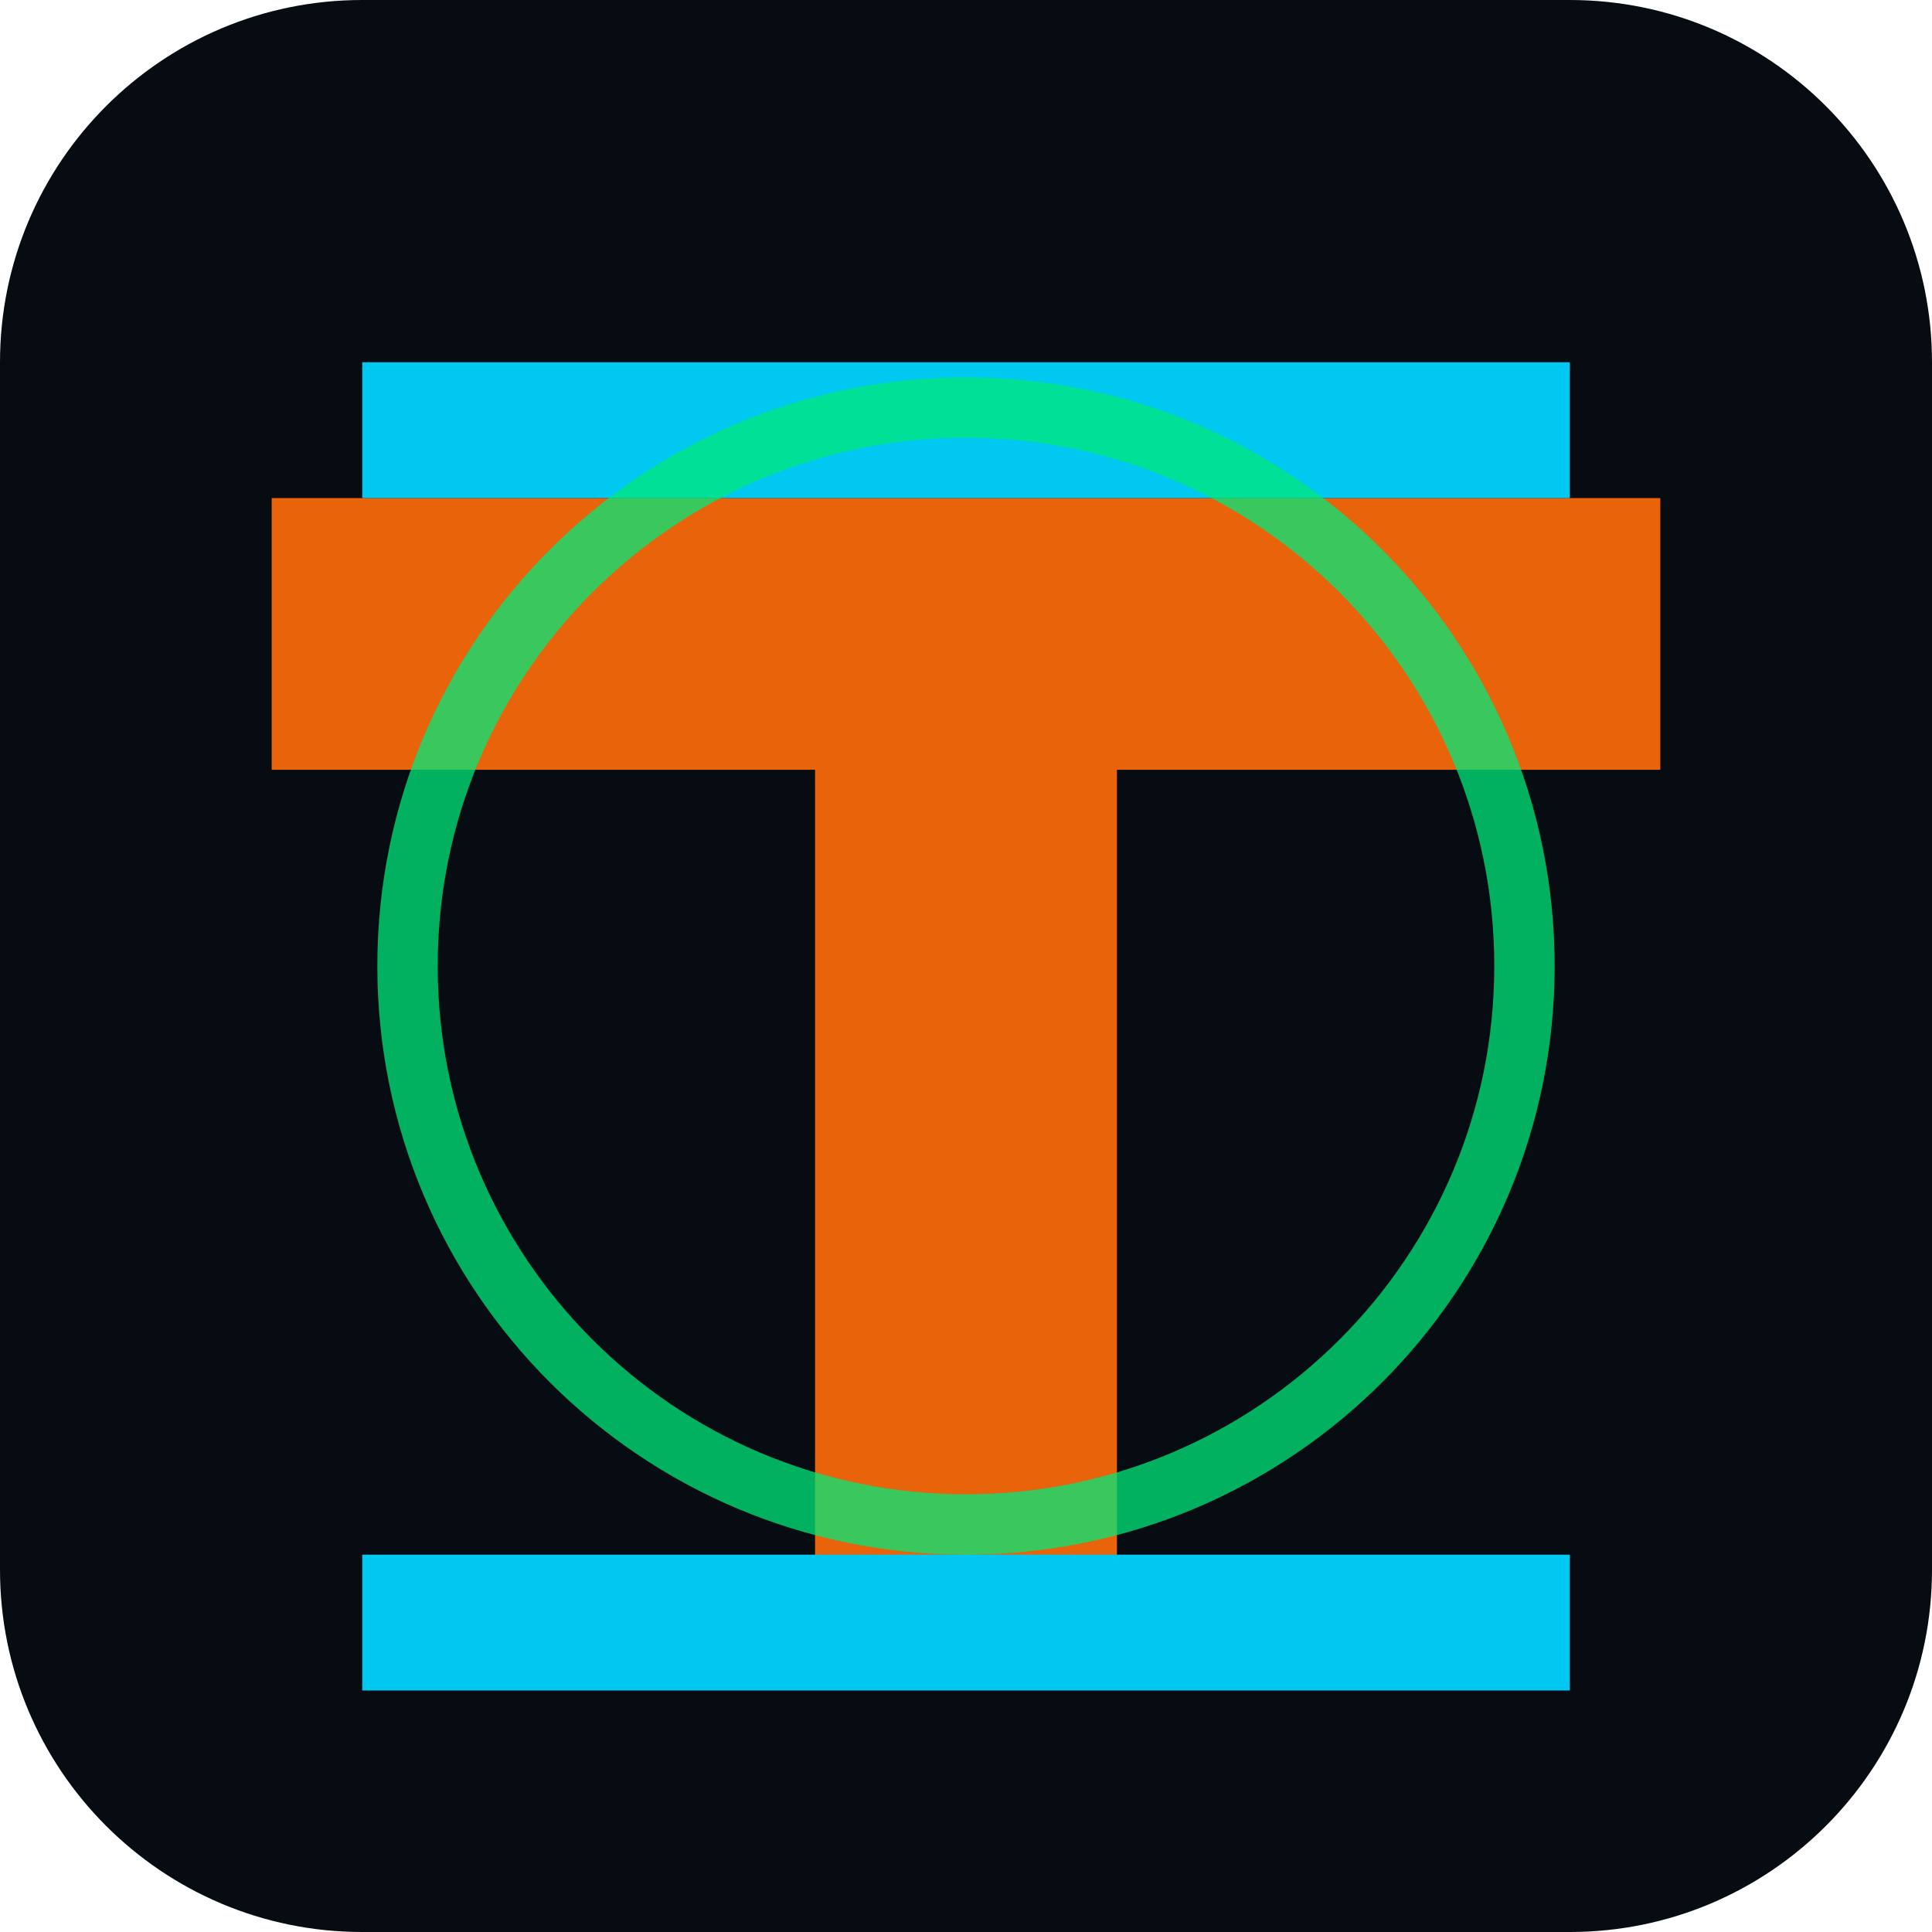
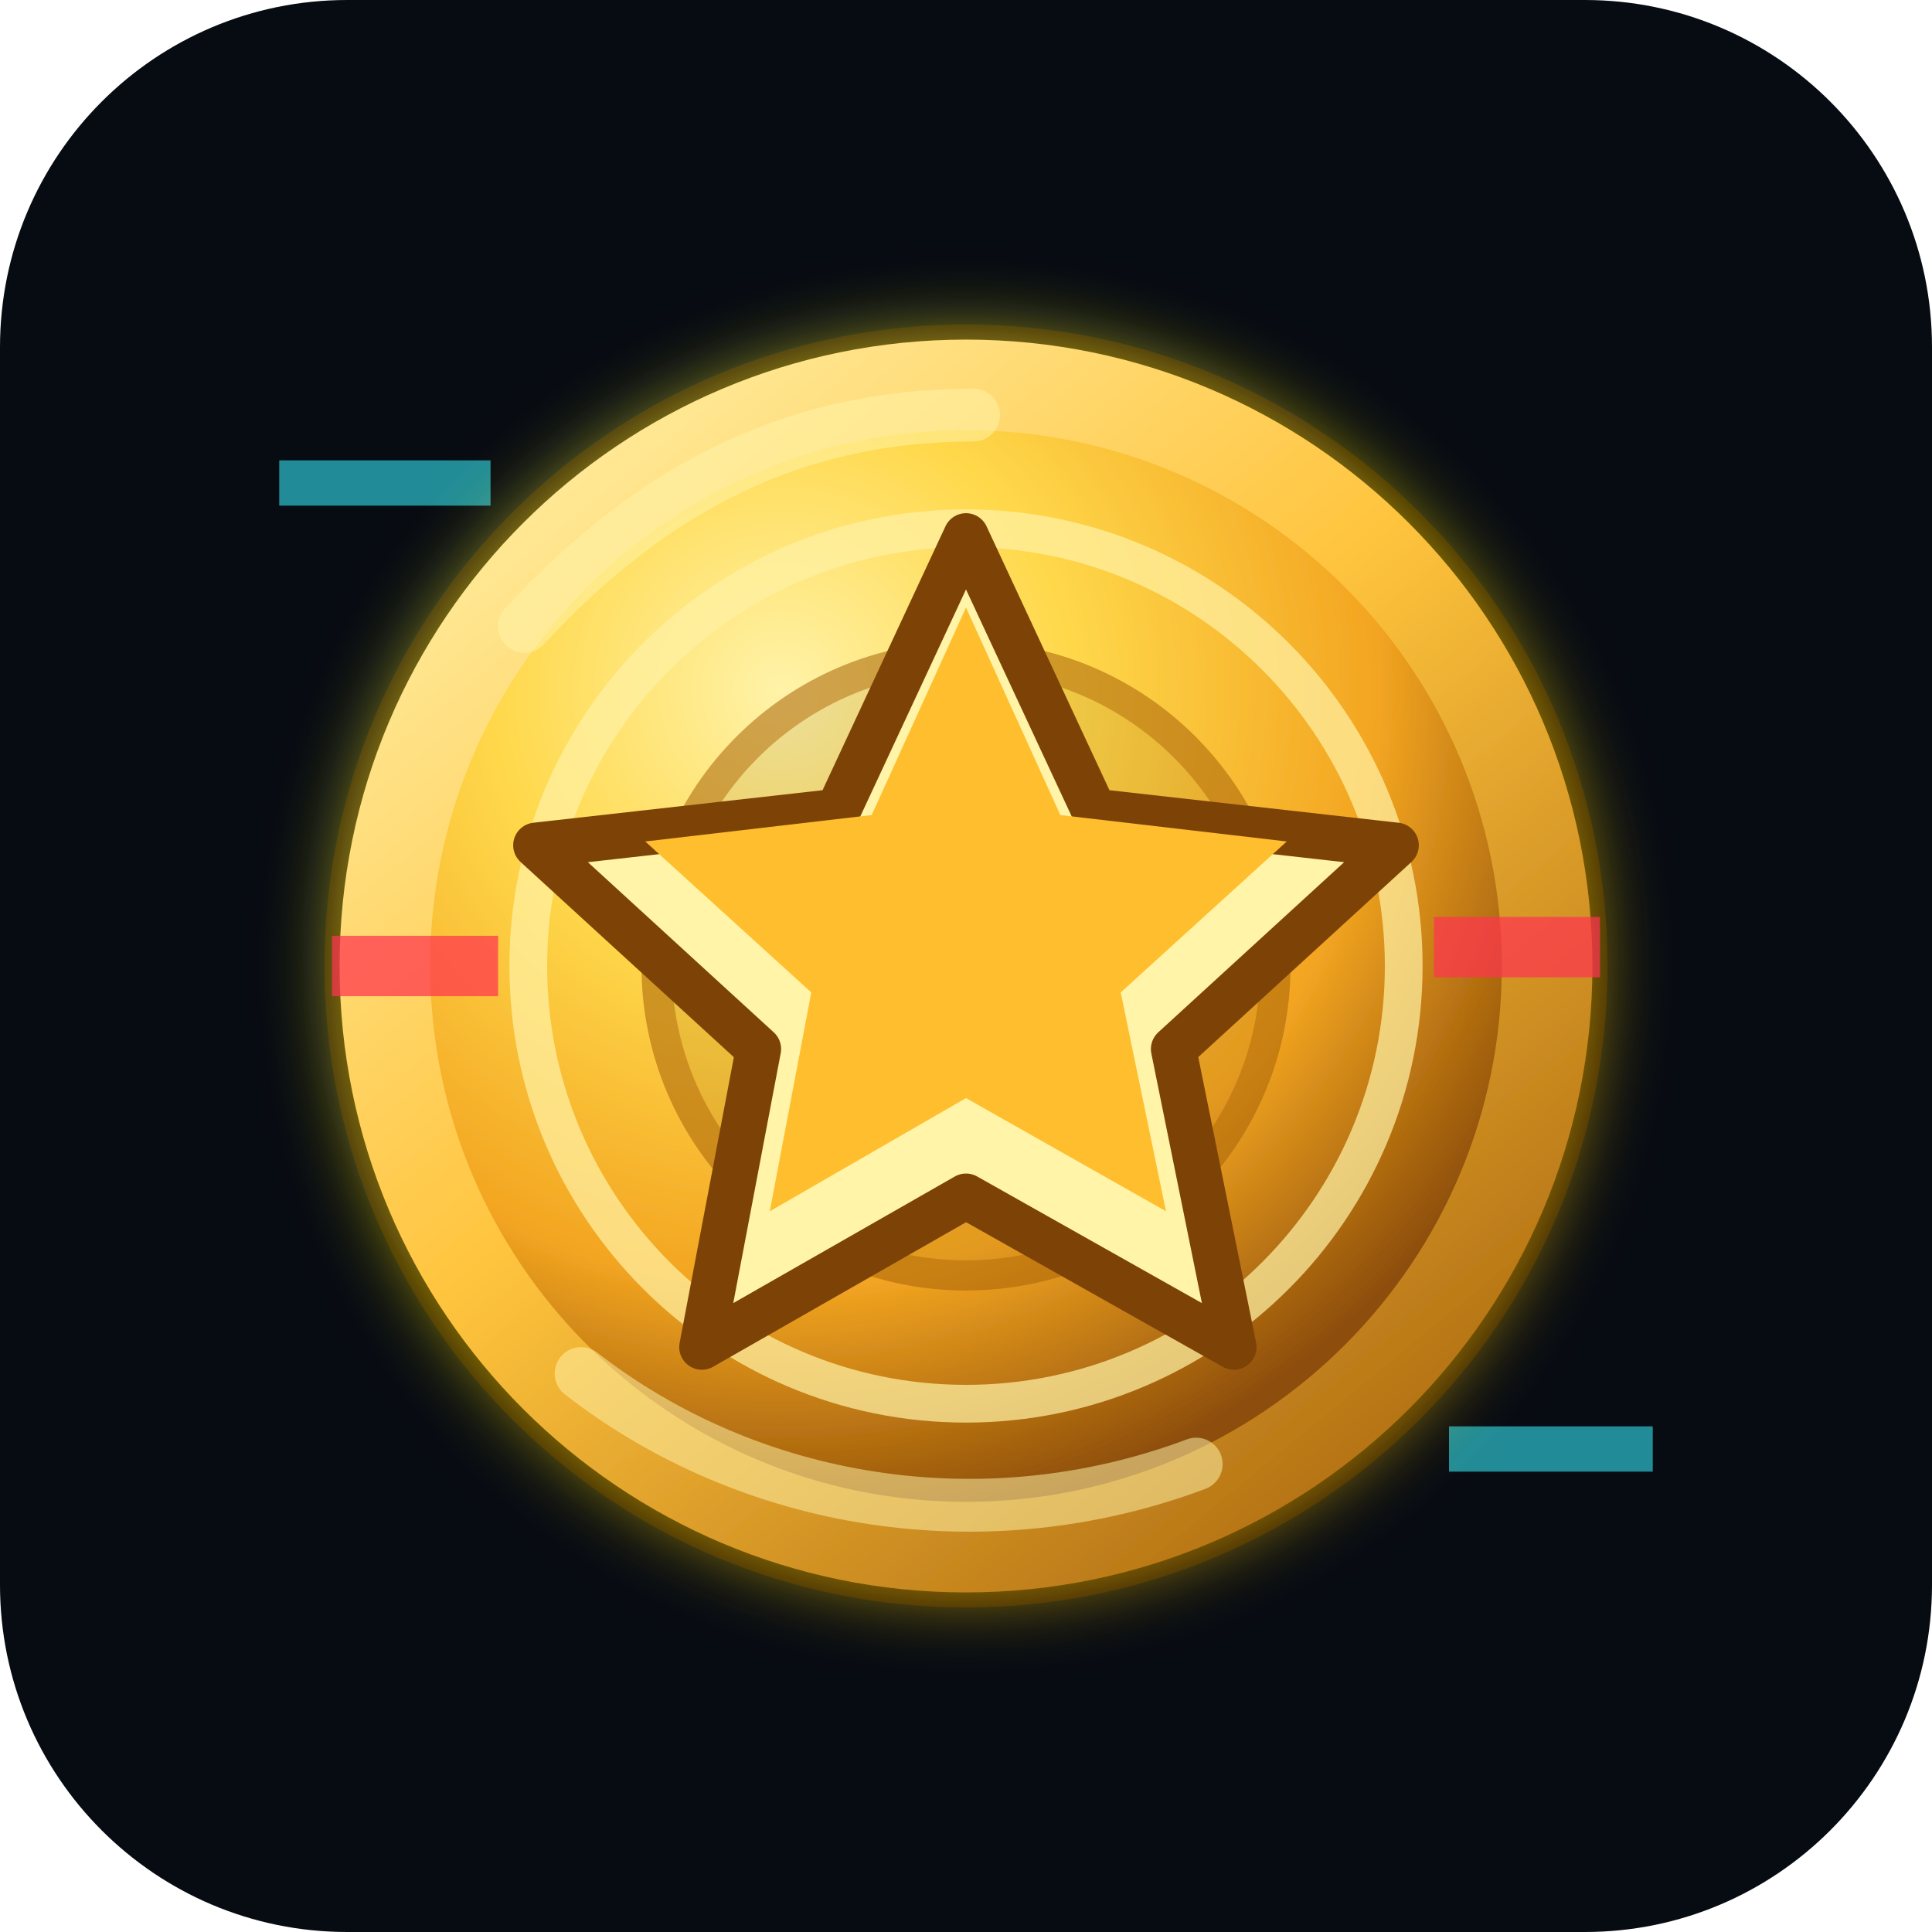
- <svg xmlns="http://www.w3.org/2000/svg" viewBox="0 0 512 512">
-   <rect width="512" height="512" rx="96" fill="#070b12" />
-   <path d="M72 132h368v72H296v228h-80V204H72z" fill="#e8630a" />
-   <path d="M96 96h320v36H96zm0 316h320v36H96z" fill="#00c8f0" />
-   <circle cx="256" cy="256" r="148" fill="none" stroke="#00e87a" stroke-width="16" opacity=".75" />
+ <svg xmlns="http://www.w3.org/2000/svg" viewBox="0 0 512 512" role="img" aria-label="FIELD OPS coin icon">
+   <defs>
+     <radialGradient id="coinFill" cx="34%" cy="26%" r="74%">
+       <stop offset="0" stop-color="#fff3a9" />
+       <stop offset="0.34" stop-color="#ffd84a" />
+       <stop offset="0.7" stop-color="#f3a521" />
+       <stop offset="1" stop-color="#8c4d07" />
+     </radialGradient>
+     <linearGradient id="rim" x1="118" y1="82" x2="404" y2="430" gradientUnits="userSpaceOnUse">
+       <stop offset="0" stop-color="#fff5b5" />
+       <stop offset="0.45" stop-color="#ffc43d" />
+       <stop offset="1" stop-color="#9e5a08" />
+     </linearGradient>
+     <filter id="glow" x="-25%" y="-25%" width="150%" height="150%">
+       <feGaussianBlur stdDeviation="10" result="blur" />
+       <feColorMatrix in="blur" type="matrix" values="1 0 0 0 1 0 0.68 0 0 0.45 0 0 0.12 0 0 0 0 0 .65 0" />
+       <feBlend in="SourceGraphic" />
+     </filter>
+   </defs>
+   <rect width="512" height="512" rx="92" fill="#070b12" />
+   <path d="M74 122h56v12H74zm310 256h54v12h-54z" fill="#35f1ff" opacity=".56" />
+   <circle cx="256" cy="256" r="170" fill="#2d1804" opacity=".92" />
+   <circle cx="256" cy="256" r="154" fill="url(#coinFill)" stroke="url(#rim)" stroke-width="24" filter="url(#glow)" />
+   <circle cx="256" cy="256" r="116" fill="none" stroke="#fff1a3" stroke-width="10" opacity=".72" />
+   <circle cx="256" cy="256" r="82" fill="#3c1e02" fill-opacity=".16" stroke="#a86208" stroke-width="8" opacity=".55" />
+   <path d="M256 142l34 73 80 9-59 54 16 79-71-40-70 40 15-79-59-54 80-9z" fill="#fff4a8" stroke="#7d4306" stroke-width="12" stroke-linejoin="round" />
+   <path d="M256 161l25 55 60 7-44 40 12 58-53-30-52 30 11-58-44-40 60-7z" fill="#ffbe2e" />
+   <path d="M139 166c35-38 73-56 119-56M154 364c45 35 107 45 163 24" fill="none" stroke="#fff4a8" stroke-width="14" stroke-linecap="round" opacity=".52" />
+   <path d="M88 248h44v16H88zm292-5h44v16h-44z" fill="#ff334f" opacity=".72" />
</svg>
